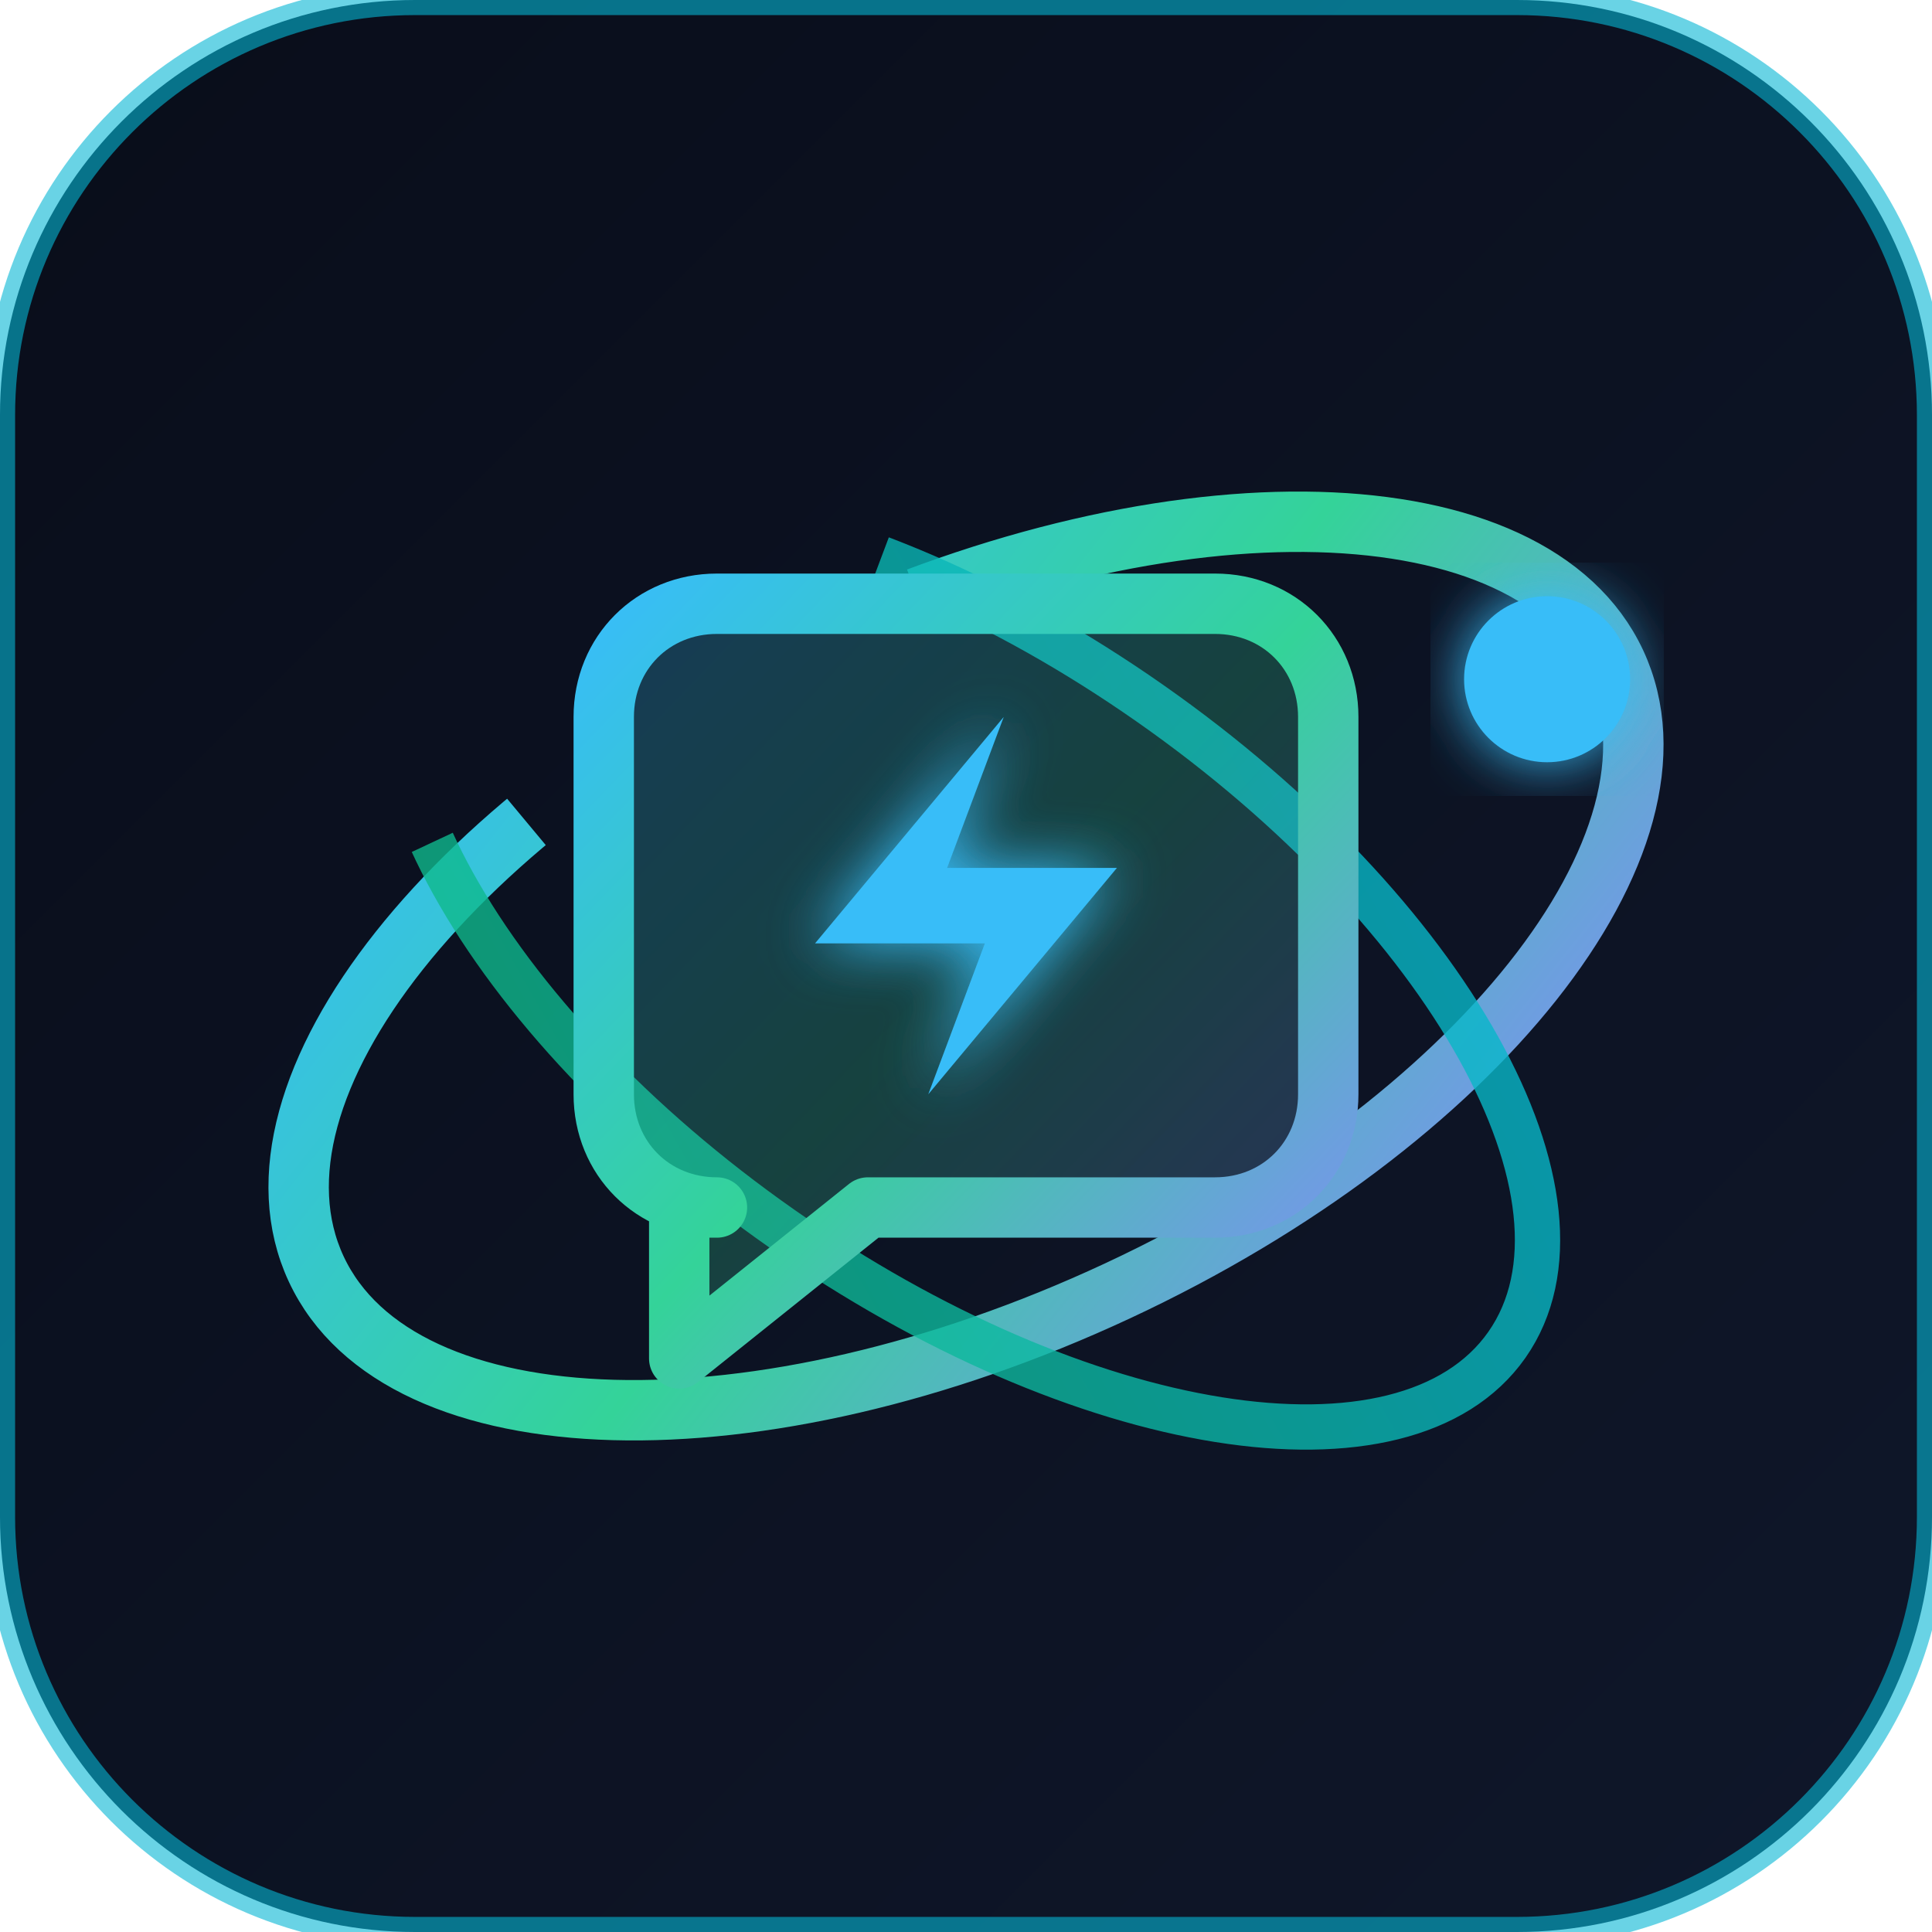
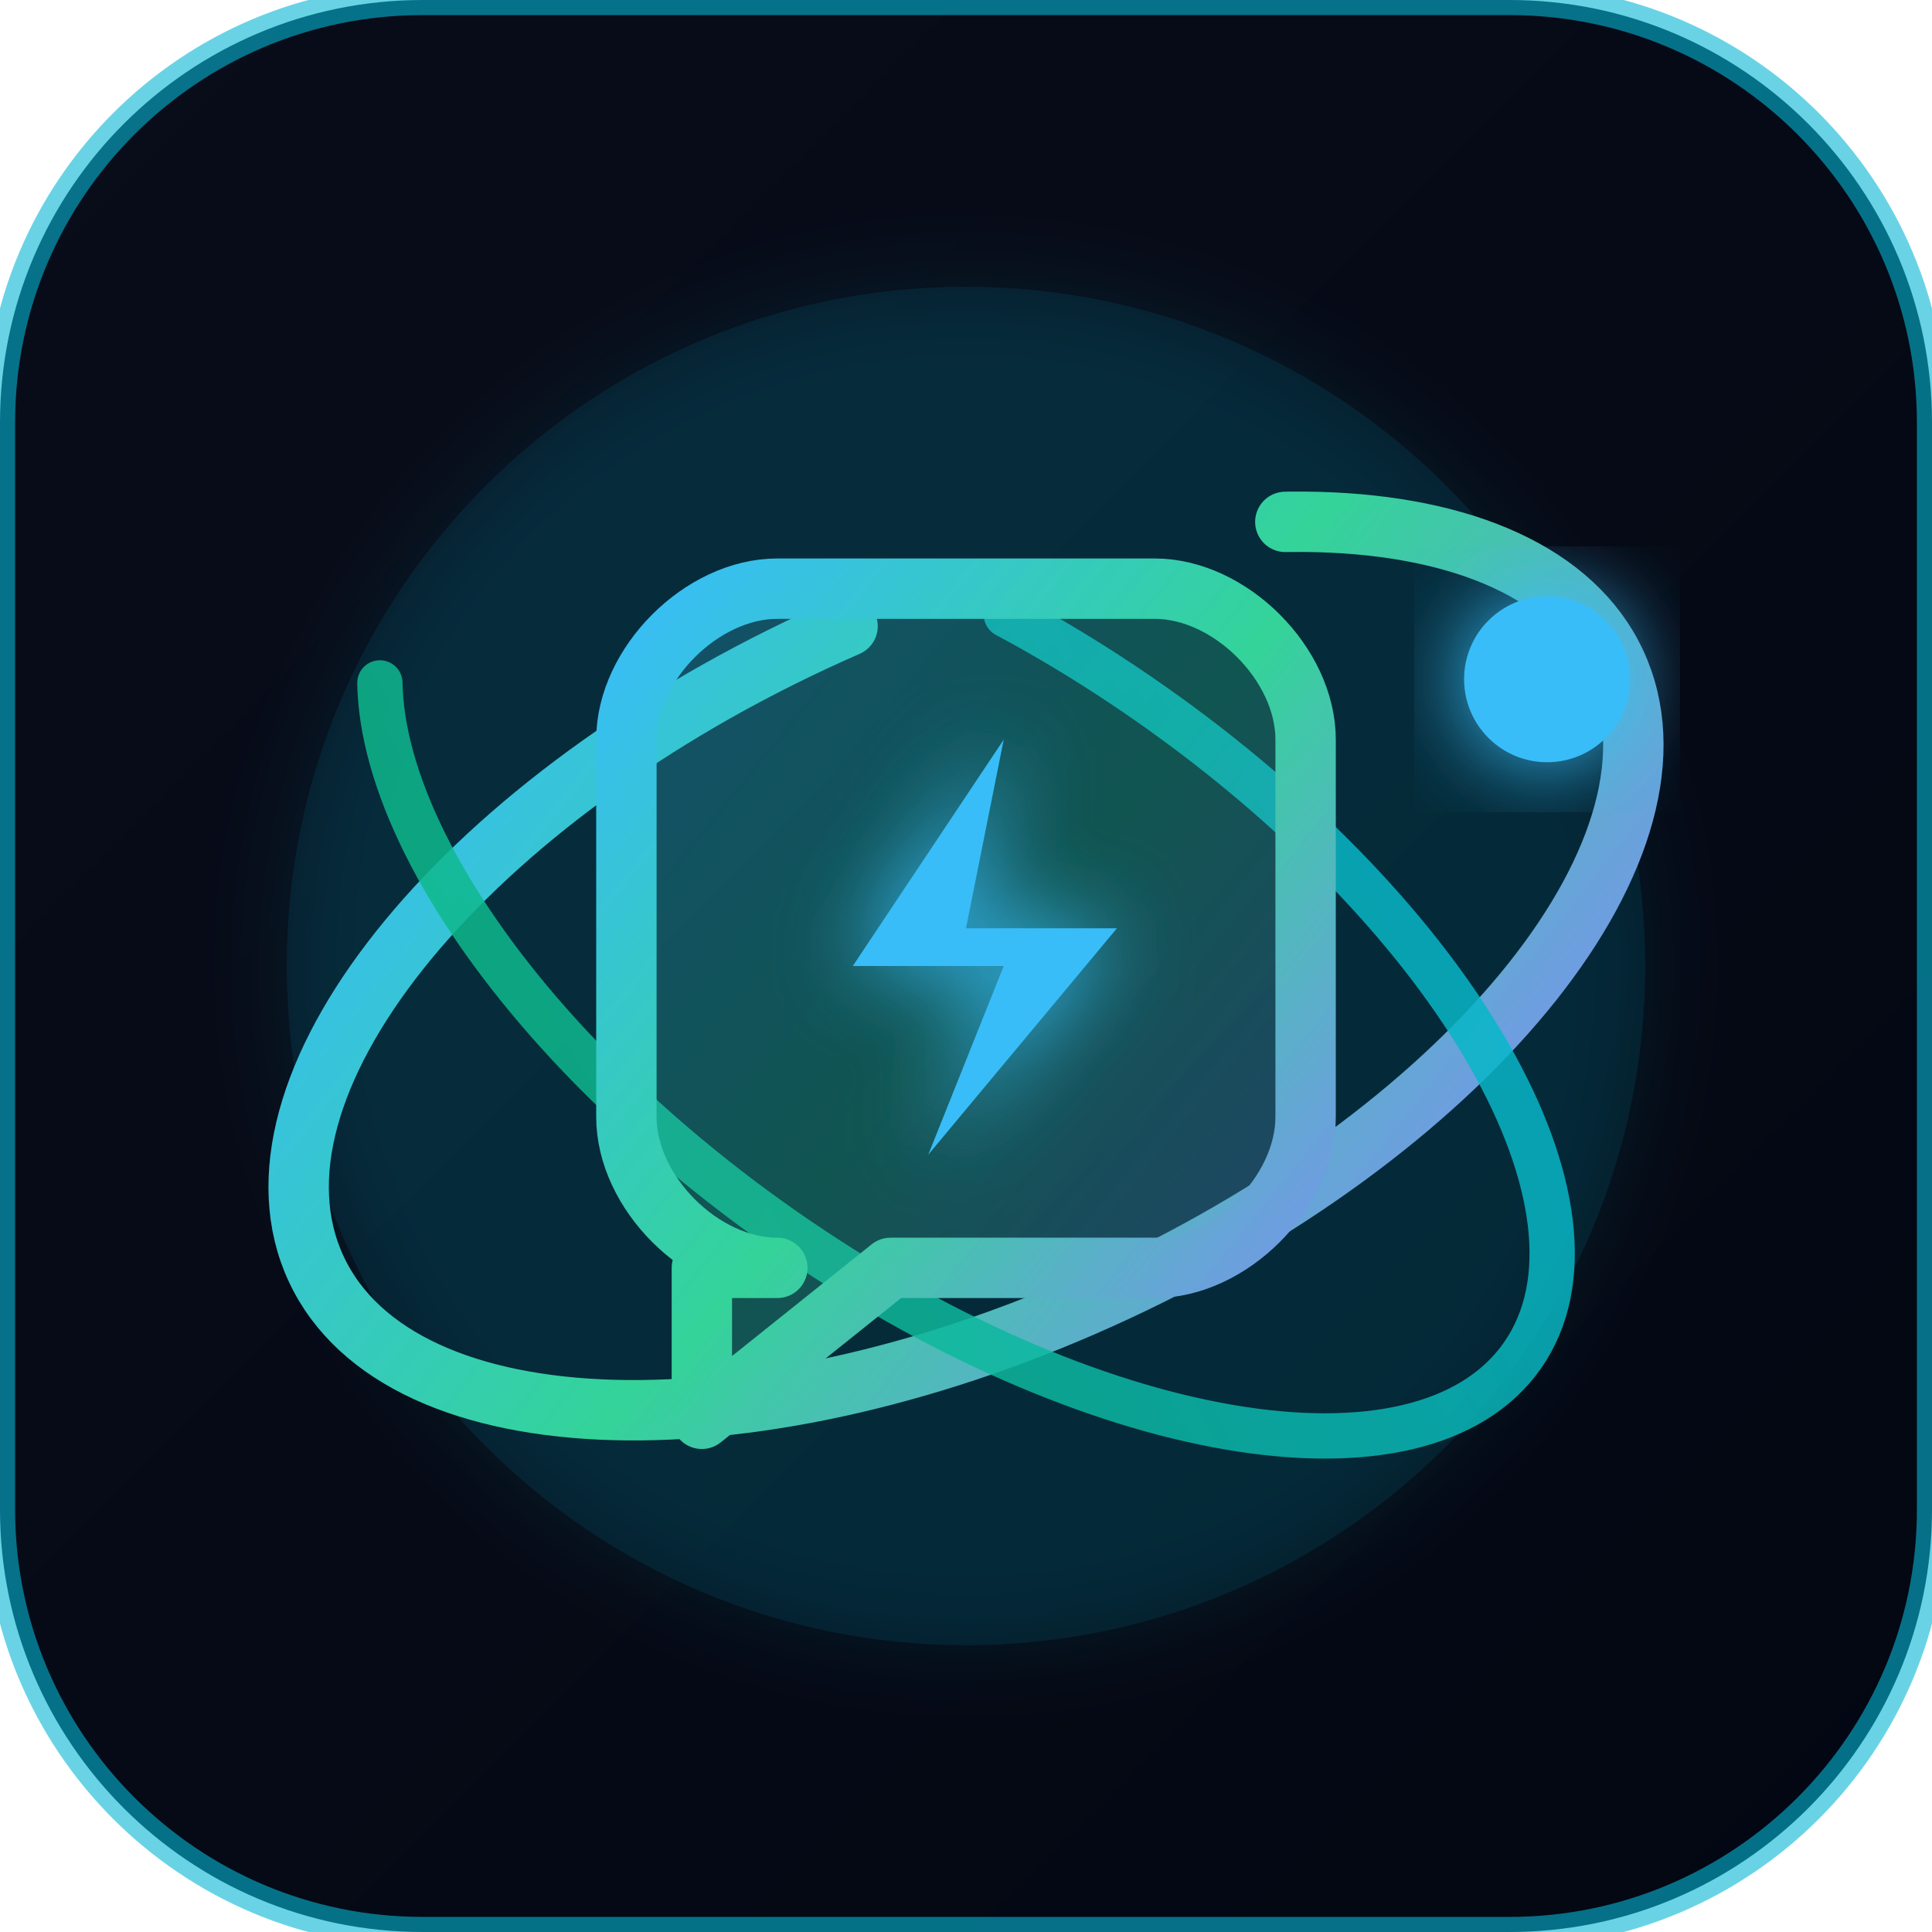
<svg xmlns="http://www.w3.org/2000/svg" viewBox="0 0 512 512" width="512" height="512">
  <defs>
    <linearGradient id="bgGrad" x1="0%" y1="0%" x2="100%" y2="100%">
      <stop offset="0%" stop-color="#090D1A" />
-       <stop offset="100%" stop-color="#0F172A" />
+       <stop offset="100%" stop-color="#030712" />
    </linearGradient>
    <linearGradient id="orbGrad1" x1="0%" y1="0%" x2="100%" y2="100%">
      <stop offset="0%" stop-color="#38BDF8" />
      <stop offset="50%" stop-color="#34D399" />
      <stop offset="100%" stop-color="#818CF8" />
    </linearGradient>
    <linearGradient id="orbGrad2" x1="100%" y1="0%" x2="0%" y2="100%">
      <stop offset="0%" stop-color="#06B6D4" />
      <stop offset="100%" stop-color="#10B981" />
    </linearGradient>
-     <filter id="glow" x="-20%" y="-20%" width="140%" height="140%">
-       <feGaussianBlur stdDeviation="8" result="blur" />
+     <filter id="glowEffect" x="-30%" y="-30%" width="160%" height="160%">
+       <feGaussianBlur stdDeviation="12" result="blur" />
      <feComposite in="SourceGraphic" in2="blur" operator="over" />
    </filter>
  </defs>
-   <rect width="512" height="512" rx="110" fill="url(#bgGrad)" stroke="#06B6D4" stroke-width="8" stroke-opacity="0.6" />
-   <ellipse cx="256" cy="256" rx="190" ry="95" stroke="url(#orbGrad1)" stroke-width="16" stroke-dasharray="600 120" fill="none" transform="rotate(-25 256 256)" />
-   <ellipse cx="256" cy="256" rx="175" ry="85" stroke="url(#orbGrad2)" stroke-width="12" stroke-opacity="0.8" stroke-dasharray="350 200" fill="none" transform="rotate(35 256 256)" />
-   <circle cx="410" cy="180" r="22" fill="#38BDF8" filter="url(#glow)" />
-   <path d="M160 190 C160 173 173 160 190 160 H322 C339 160 352 173 352 190 V290 C352 307 339 320 322 320 H230 L180 360 V320 H190 C173 320 160 307 160 290 V190 Z" fill="url(#orbGrad1)" fill-opacity="0.25" stroke="url(#orbGrad1)" stroke-width="16" stroke-linejoin="round" />
-   <path d="M266 190 L216 250 H261 L246 290 L296 230 H251 L266 190 Z" fill="#38BDF8" filter="url(#glow)" />
+   <rect x="0" y="0" width="512" height="512" rx="112" fill="url(#bgGrad)" stroke="#06B6D4" stroke-width="8" stroke-opacity="0.6" />
+   <circle cx="256" cy="256" r="180" fill="#06B6D4" fill-opacity="0.1" filter="url(#glowEffect)" />
+   <g transform="translate(256, 256) rotate(-25)">
+     <ellipse cx="0" cy="0" rx="190" ry="95" fill="none" stroke="url(#orbGrad1)" stroke-width="16" stroke-dasharray="700 120" stroke-linecap="round" />
+   </g>
+   <g transform="translate(256, 256) rotate(35)">
+     <ellipse cx="0" cy="0" rx="180" ry="85" fill="none" stroke="url(#orbGrad2)" stroke-width="12" stroke-dasharray="400 200" stroke-opacity="0.85" stroke-linecap="round" />
+   </g>
+   <circle cx="410" cy="180" r="22" fill="#38BDF8" filter="url(#glowEffect)" />
+   <g transform="translate(256, 256)">
+     <path d="M-90 -60 C-90 -80 -70 -100 -50 -100 H50 C70 -100 90 -80 90 -60 V40 C90 60 70 80 50 80 H-20 L-70 120 V80 H-50 C-70 80 -90 60 -90 40 Z" fill="url(#orbGrad1)" fill-opacity="0.25" stroke="url(#orbGrad1)" stroke-width="16" stroke-linejoin="round" stroke-linecap="round" />
+     <path d="M10 -60 L-30 0 H10 L-10 50 L40 -10 H0 L10 -60 Z" fill="#38BDF8" filter="url(#glowEffect)" />
+   </g>
</svg>
